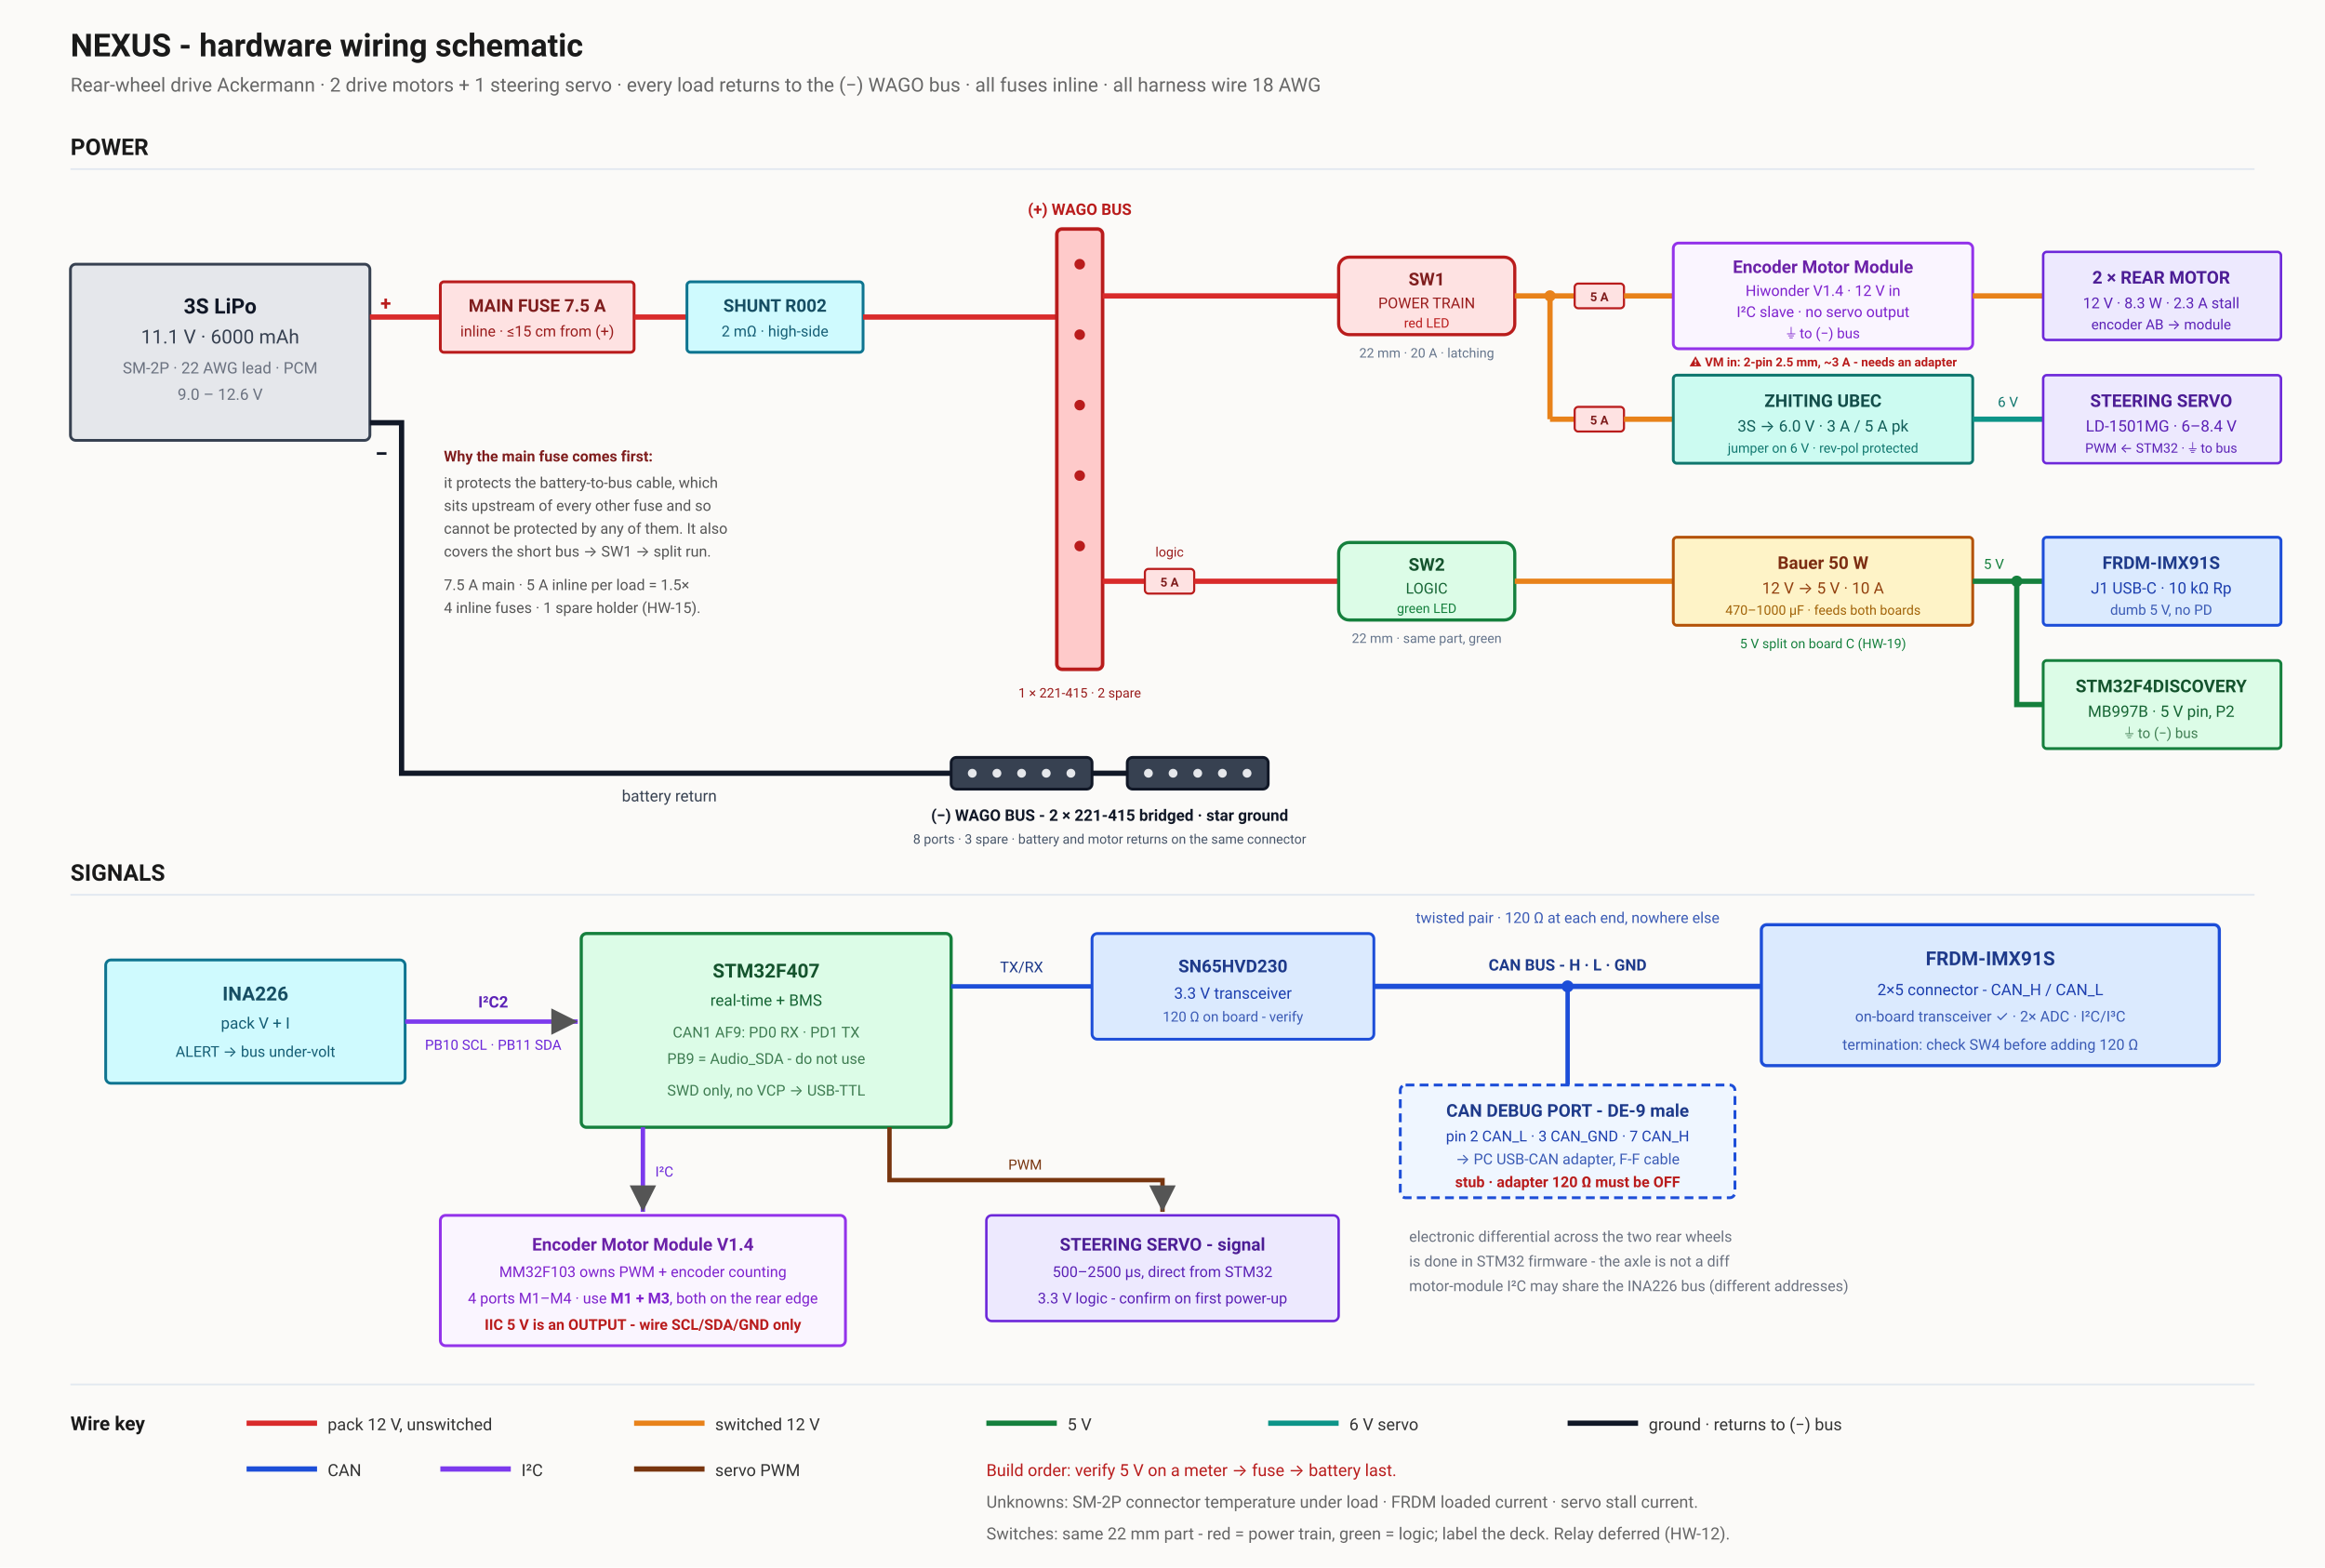
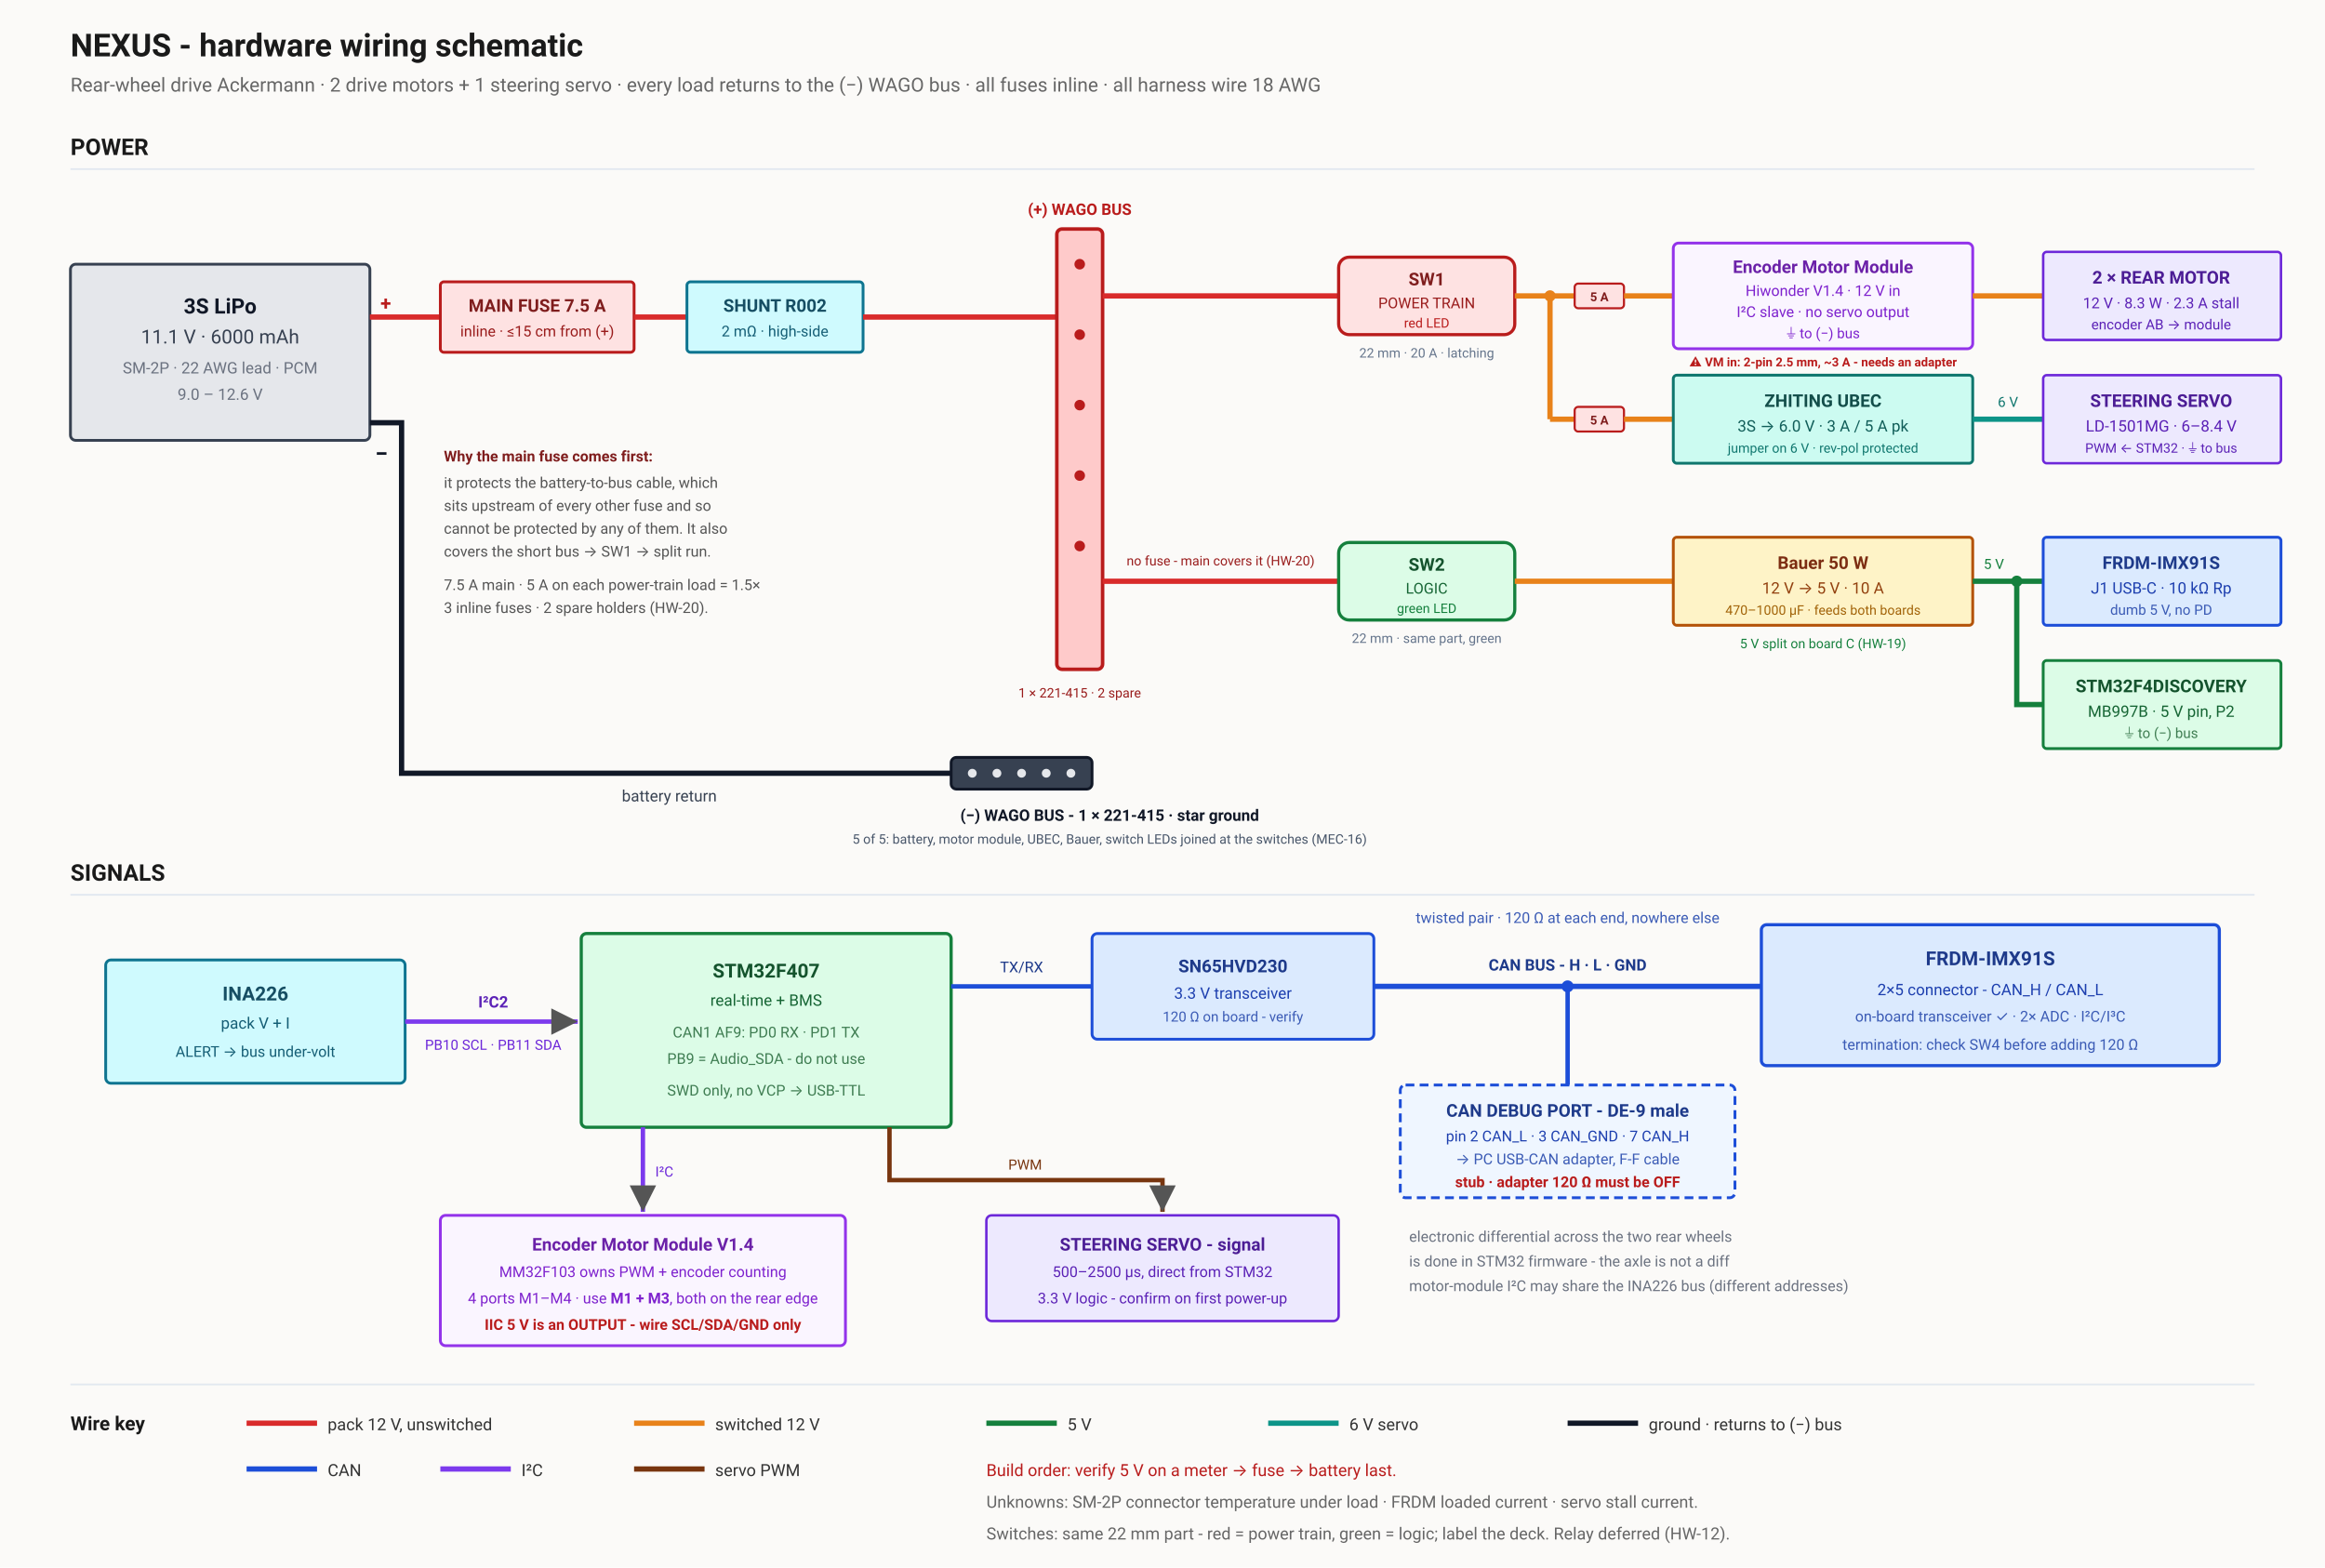
<svg xmlns="http://www.w3.org/2000/svg" width="1320" height="890" viewBox="0 0 1320 890" font-family="system-ui, -apple-system, Segoe UI, Roboto, sans-serif">
  <defs>
    <marker id="a" markerWidth="7" markerHeight="7" refX="6" refY="3" orient="auto">
      <path d="M0,0 L6,3 L0,6 z" fill="#555" />
    </marker>
  </defs>
  <rect width="1320" height="890" fill="#fbfaf8" />
  <text x="40" y="32" font-size="18" font-weight="700" fill="#1a1a1a">NEXUS - hardware wiring schematic</text>
  <text x="40" y="52" font-size="11" fill="#666">Rear-wheel drive Ackermann · 2 drive motors + 1 steering servo · every load returns to the (−) WAGO bus · all fuses inline · all harness wire 18 AWG</text>
  <text x="40" y="88" font-size="13" font-weight="700" fill="#1a1a1a">POWER</text>
  <line x1="40" y1="96" x2="1280" y2="96" stroke="#e2e8f0" />
  <rect x="40" y="150" width="170" height="100" fill="#e5e7eb" stroke="#374151" stroke-width="1.6" rx="3" />
  <text x="125" y="178" font-size="12" font-weight="700" fill="#111827" text-anchor="middle">3S LiPo</text>
  <text x="125" y="195" font-size="11" fill="#374151" text-anchor="middle">11.1 V · 6000 mAh</text>
  <text x="125" y="212" font-size="9" fill="#6b7280" text-anchor="middle">SM-2P · 22 AWG lead · PCM</text>
  <text x="125" y="227" font-size="9" fill="#6b7280" text-anchor="middle">9.0 – 12.6 V</text>
  <text x="216" y="176" font-size="11" font-weight="700" fill="#b91c1c">+</text>
  <text x="213" y="262" font-size="13" font-weight="700" fill="#111827">−</text>
  <line x1="210" y1="180" x2="250" y2="180" stroke="#d92b2b" stroke-width="3" />
  <rect x="250" y="160" width="110" height="40" fill="#fee2e2" stroke="#b91c1c" stroke-width="1.6" rx="2" />
  <text x="305" y="177" font-size="10" font-weight="700" fill="#7f1d1d" text-anchor="middle">MAIN FUSE 7.5 A</text>
  <text x="305" y="191" font-size="8.5" fill="#991b1b" text-anchor="middle">inline · ≤15 cm from (+)</text>
  <line x1="360" y1="180" x2="390" y2="180" stroke="#d92b2b" stroke-width="3" />
  <rect x="390" y="160" width="100" height="40" fill="#cffafe" stroke="#0e7490" stroke-width="1.6" rx="2" />
  <text x="440" y="177" font-size="10" font-weight="700" fill="#164e63" text-anchor="middle">SHUNT R002</text>
  <text x="440" y="191" font-size="8.5" fill="#155e75" text-anchor="middle">2 mΩ · high-side</text>
  <line x1="490" y1="180" x2="600" y2="180" stroke="#d92b2b" stroke-width="3" />
  <text x="613" y="122" font-size="9" font-weight="700" fill="#b91c1c" text-anchor="middle">(+) WAGO BUS</text>
  <rect x="600" y="130" width="26" height="250" fill="#fecaca" stroke="#b91c1c" stroke-width="2" rx="3" />
  <circle cx="613" cy="150" r="3" fill="#b91c1c" />
  <circle cx="613" cy="190" r="3" fill="#b91c1c" />
  <circle cx="613" cy="230" r="3" fill="#b91c1c" />
  <circle cx="613" cy="270" r="3" fill="#b91c1c" />
  <circle cx="613" cy="310" r="3" fill="#b91c1c" />
  <text x="613" y="396" font-size="7.5" fill="#991b1b" text-anchor="middle">1 × 221-415 · 2 spare</text>
  <line x1="626" y1="168" x2="760" y2="168" stroke="#d92b2b" stroke-width="3" />
-   <line x1="626" y1="330" x2="650" y2="330" stroke="#d92b2b" stroke-width="3" />
-   <rect x="650" y="323" width="28" height="14" fill="#fee2e2" stroke="#b91c1c" stroke-width="1.2" rx="2" />
-   <text x="664" y="333" font-size="7" font-weight="700" fill="#7f1d1d" text-anchor="middle">5 A</text>
-   <text x="664" y="316" font-size="7.5" fill="#991b1b" text-anchor="middle">logic</text>
-   <line x1="678" y1="330" x2="760" y2="330" stroke="#d92b2b" stroke-width="3" />
+   <line x1="626" y1="330" x2="760" y2="330" stroke="#d92b2b" stroke-width="3" />
+   <text x="693" y="321" font-size="7.5" fill="#991b1b" text-anchor="middle">no fuse - main covers it (HW-20)</text>
  <rect x="540" y="430" width="80" height="18" fill="#374151" stroke="#111827" stroke-width="1.6" rx="3" />
-   <rect x="640" y="430" width="80" height="18" fill="#374151" stroke="#111827" stroke-width="1.6" rx="3" />
-   <line x1="620" y1="439" x2="640" y2="439" stroke="#111827" stroke-width="3" />
  <circle cx="552" cy="439" r="2.5" fill="#e5e7eb" />
  <circle cx="566" cy="439" r="2.5" fill="#e5e7eb" />
  <circle cx="580" cy="439" r="2.5" fill="#e5e7eb" />
  <circle cx="594" cy="439" r="2.5" fill="#e5e7eb" />
  <circle cx="608" cy="439" r="2.5" fill="#e5e7eb" />
-   <circle cx="652" cy="439" r="2.5" fill="#e5e7eb" />
-   <circle cx="666" cy="439" r="2.5" fill="#e5e7eb" />
-   <circle cx="680" cy="439" r="2.5" fill="#e5e7eb" />
-   <circle cx="694" cy="439" r="2.5" fill="#e5e7eb" />
-   <circle cx="708" cy="439" r="2.5" fill="#e5e7eb" />
-   <text x="630" y="466" font-size="9" font-weight="700" fill="#111827" text-anchor="middle">(−) WAGO BUS - 2 × 221-415 bridged · star ground</text>
-   <text x="630" y="479" font-size="7.5" fill="#475569" text-anchor="middle">8 ports · 3 spare · battery and motor returns on the same connector</text>
+   <text x="630" y="466" font-size="9" font-weight="700" fill="#111827" text-anchor="middle">(−) WAGO BUS - 1 × 221-415 · star ground</text>
+   <text x="630" y="479" font-size="7.5" fill="#475569" text-anchor="middle">5 of 5: battery, motor module, UBEC, Bauer, switch LEDs joined at the switches (MEC-16)</text>
  <path d="M210,240 L228,240 L228,439 L540,439" fill="none" stroke="#111827" stroke-width="3" />
  <text x="380" y="455" font-size="9" fill="#374151" text-anchor="middle">battery return</text>
  <text x="252" y="262" font-size="8.5" font-weight="600" fill="#7f1d1d">Why the main fuse comes first:</text>
  <text x="252" y="277" font-size="8.5" fill="#555">it protects the battery-to-bus cable, which</text>
  <text x="252" y="290" font-size="8.5" fill="#555">sits upstream of every other fuse and so</text>
  <text x="252" y="303" font-size="8.5" fill="#555">cannot be protected by any of them. It also</text>
  <text x="252" y="316" font-size="8.5" fill="#555">covers the short bus → SW1 → split run.</text>
-   <text x="252" y="335" font-size="8.5" fill="#555">7.5 A main · 5 A inline per load = 1.5×</text>
-   <text x="252" y="348" font-size="8.5" fill="#555">4 inline fuses · 1 spare holder (HW-15).</text>
+   <text x="252" y="335" font-size="8.5" fill="#555">7.5 A main · 5 A on each power-train load = 1.5×</text>
+   <text x="252" y="348" font-size="8.5" fill="#555">3 inline fuses · 2 spare holders (HW-20).</text>
  <rect x="760" y="146" width="100" height="44" fill="#fee2e2" stroke="#b91c1c" stroke-width="1.8" rx="6" />
  <text x="810" y="162" font-size="10" font-weight="700" fill="#7f1d1d" text-anchor="middle">SW1</text>
  <text x="810" y="175" font-size="8.5" fill="#991b1b" text-anchor="middle">POWER TRAIN</text>
  <text x="810" y="186" font-size="7.5" fill="#b91c1c" text-anchor="middle">red LED</text>
  <text x="810" y="203" font-size="7.5" fill="#64748b" text-anchor="middle">22 mm · 20 A · latching</text>
  <line x1="860" y1="168" x2="894" y2="168" stroke="#e8821a" stroke-width="3" />
  <circle cx="880" cy="168" r="3.2" fill="#e8821a" />
  <line x1="880" y1="168" x2="880" y2="238" stroke="#e8821a" stroke-width="3" />
  <line x1="880" y1="238" x2="894" y2="238" stroke="#e8821a" stroke-width="3" />
  <rect x="894" y="161" width="28" height="14" fill="#fee2e2" stroke="#b91c1c" stroke-width="1.2" rx="2" />
  <text x="908" y="171" font-size="7" font-weight="700" fill="#7f1d1d" text-anchor="middle">5 A</text>
  <line x1="922" y1="168" x2="950" y2="168" stroke="#e8821a" stroke-width="3" />
  <rect x="950" y="138" width="170" height="60" fill="#faf5ff" stroke="#9333ea" stroke-width="1.6" rx="3" />
  <text x="1035" y="155" font-size="10" font-weight="700" fill="#6b21a8" text-anchor="middle">Encoder Motor Module</text>
  <text x="1035" y="168" font-size="8.5" fill="#7e22ce" text-anchor="middle">Hiwonder V1.4 · 12 V in</text>
  <text x="1035" y="180" font-size="8.5" fill="#7e22ce" text-anchor="middle">I²C slave · no servo output</text>
  <text x="1035" y="208" font-size="7" font-weight="700" fill="#b91c1c" text-anchor="middle">⚠ VM in: 2-pin 2.5 mm, ~3 A - needs an adapter</text>
  <text x="1035" y="192" font-size="8" fill="#7e22ce" text-anchor="middle">⏚ to (−) bus</text>
  <line x1="1120" y1="168" x2="1160" y2="168" stroke="#e8821a" stroke-width="3" />
  <rect x="1160" y="143" width="135" height="50" fill="#ede9fe" stroke="#6d28d9" stroke-width="1.4" rx="2" />
  <text x="1227" y="161" font-size="10" font-weight="700" fill="#4c1d95" text-anchor="middle">2 × REAR MOTOR</text>
  <text x="1227" y="175" font-size="8.5" fill="#5b21b6" text-anchor="middle">12 V · 8.3 W · 2.3 A stall</text>
  <text x="1227" y="187" font-size="8" fill="#5b21b6" text-anchor="middle">encoder AB → module</text>
  <rect x="894" y="231" width="28" height="14" fill="#fee2e2" stroke="#b91c1c" stroke-width="1.2" rx="2" />
  <text x="908" y="241" font-size="7" font-weight="700" fill="#7f1d1d" text-anchor="middle">5 A</text>
  <line x1="922" y1="238" x2="950" y2="238" stroke="#e8821a" stroke-width="3" />
  <rect x="950" y="213" width="170" height="50" fill="#ccfbf1" stroke="#0f766e" stroke-width="1.6" rx="2" />
  <text x="1035" y="231" font-size="10" font-weight="700" fill="#134e4a" text-anchor="middle">ZHITING UBEC</text>
  <text x="1035" y="245" font-size="9" fill="#115e59" text-anchor="middle">3S → 6.0 V · 3 A / 5 A pk</text>
  <text x="1035" y="257" font-size="7.5" fill="#0f766e" text-anchor="middle">jumper on 6 V · rev-pol protected</text>
  <line x1="1120" y1="238" x2="1160" y2="238" stroke="#0d9488" stroke-width="3" />
  <text x="1140" y="231" font-size="8" fill="#0f766e" text-anchor="middle">6 V</text>
  <rect x="1160" y="213" width="135" height="50" fill="#ede9fe" stroke="#6d28d9" stroke-width="1.4" rx="2" />
  <text x="1227" y="231" font-size="10" font-weight="700" fill="#4c1d95" text-anchor="middle">STEERING SERVO</text>
  <text x="1227" y="245" font-size="9" fill="#5b21b6" text-anchor="middle">LD-1501MG · 6–8.4 V</text>
  <text x="1227" y="257" font-size="7.5" fill="#5b21b6" text-anchor="middle">PWM ← STM32 · ⏚ to bus</text>
  <rect x="760" y="308" width="100" height="44" fill="#dcfce7" stroke="#15803d" stroke-width="1.8" rx="6" />
  <text x="810" y="324" font-size="10" font-weight="700" fill="#14532d" text-anchor="middle">SW2</text>
  <text x="810" y="337" font-size="8.5" fill="#166534" text-anchor="middle">LOGIC</text>
  <text x="810" y="348" font-size="7.5" fill="#15803d" text-anchor="middle">green LED</text>
  <text x="810" y="365" font-size="7.5" fill="#64748b" text-anchor="middle">22 mm · same part, green</text>
  <line x1="860" y1="330" x2="950" y2="330" stroke="#e8821a" stroke-width="3" />
  <rect x="950" y="305" width="170" height="50" fill="#fef3c7" stroke="#b45309" stroke-width="1.6" rx="2" />
  <text x="1035" y="323" font-size="10" font-weight="700" fill="#7c2d12" text-anchor="middle">Bauer 50 W</text>
  <text x="1035" y="337" font-size="9" fill="#92400e" text-anchor="middle">12 V → 5 V · 10 A</text>
  <text x="1035" y="349" font-size="7.5" fill="#a16207" text-anchor="middle">470–1000 µF · feeds both boards</text>
  <line x1="1120" y1="330" x2="1160" y2="330" stroke="#15803d" stroke-width="3" />
  <circle cx="1145" cy="330" r="3.2" fill="#15803d" />
  <path d="M1145,330 L1145,400 L1160,400" fill="none" stroke="#15803d" stroke-width="3" />
  <text x="1132" y="323" font-size="8" fill="#15803d" text-anchor="middle">5 V</text>
  <text x="1035" y="368" font-size="7.5" fill="#15803d" text-anchor="middle">5 V split on board C (HW-19)</text>
  <rect x="1160" y="305" width="135" height="50" fill="#dbeafe" stroke="#1d4ed8" stroke-width="1.6" rx="2" />
  <text x="1227" y="323" font-size="10" font-weight="700" fill="#1e3a8a" text-anchor="middle">FRDM-IMX91S</text>
  <text x="1227" y="337" font-size="9" fill="#1e40af" text-anchor="middle">J1 USB-C · 10 kΩ Rp</text>
  <text x="1227" y="349" font-size="8" fill="#3b5bb5" text-anchor="middle">dumb 5 V, no PD</text>
  <rect x="1160" y="375" width="135" height="50" fill="#dcfce7" stroke="#15803d" stroke-width="1.6" rx="2" />
  <text x="1227" y="393" font-size="10" font-weight="700" fill="#14532d" text-anchor="middle">STM32F4DISCOVERY</text>
  <text x="1227" y="407" font-size="9" fill="#166534" text-anchor="middle">MB997B · 5 V pin, P2</text>
  <text x="1227" y="419" font-size="8" fill="#3f7d52" text-anchor="middle">⏚ to (−) bus</text>
  <text x="40" y="500" font-size="13" font-weight="700" fill="#1a1a1a">SIGNALS</text>
  <line x1="40" y1="508" x2="1280" y2="508" stroke="#e2e8f0" />
  <rect x="60" y="545" width="170" height="70" fill="#cffafe" stroke="#0e7490" stroke-width="1.6" rx="3" />
  <text x="145" y="568" font-size="11" font-weight="700" fill="#164e63" text-anchor="middle">INA226</text>
  <text x="145" y="584" font-size="9" fill="#155e75" text-anchor="middle">pack V + I</text>
  <text x="145" y="600" font-size="8.5" fill="#155e75" text-anchor="middle">ALERT → bus under-volt</text>
  <line x1="230" y1="580" x2="328" y2="580" stroke="#7c3aed" stroke-width="2.5" marker-end="url(#a)" />
  <text x="280" y="572" font-size="9" font-weight="600" fill="#5b21b6" text-anchor="middle">I²C2</text>
  <text x="280" y="596" font-size="8" fill="#6d28d9" text-anchor="middle">PB10 SCL · PB11 SDA</text>
  <rect x="330" y="530" width="210" height="110" fill="#dcfce7" stroke="#15803d" stroke-width="1.8" rx="3" />
  <text x="435" y="555" font-size="11" font-weight="700" fill="#14532d" text-anchor="middle">STM32F407</text>
  <text x="435" y="571" font-size="9" fill="#166534" text-anchor="middle">real-time + BMS</text>
  <text x="435" y="589" font-size="8.5" fill="#3f7d52" text-anchor="middle">CAN1 AF9: PD0 RX · PD1 TX</text>
  <text x="435" y="604" font-size="8.5" fill="#3f7d52" text-anchor="middle">PB9 = Audio_SDA - do not use</text>
  <text x="435" y="622" font-size="8.5" fill="#3f7d52" text-anchor="middle">SWD only, no VCP → USB-TTL</text>
  <line x1="540" y1="560" x2="620" y2="560" stroke="#1d4ed8" stroke-width="2.5" />
  <text x="580" y="552" font-size="8.5" fill="#1e3a8a" text-anchor="middle">TX/RX</text>
  <rect x="620" y="530" width="160" height="60" fill="#dbeafe" stroke="#1d4ed8" stroke-width="1.6" rx="3" />
  <text x="700" y="552" font-size="10" font-weight="700" fill="#1e3a8a" text-anchor="middle">SN65HVD230</text>
  <text x="700" y="567" font-size="9" fill="#1e40af" text-anchor="middle">3.3 V transceiver</text>
  <text x="700" y="580" font-size="8" fill="#3b5bb5" text-anchor="middle">120 Ω on board - verify</text>
  <line x1="780" y1="560" x2="1000" y2="560" stroke="#1d4ed8" stroke-width="3" />
  <text x="890" y="524" font-size="8.5" fill="#3b5bb5" text-anchor="middle">twisted pair · 120 Ω at each end, nowhere else</text>
  <text x="890" y="551" font-size="9" font-weight="700" fill="#1e3a8a" text-anchor="middle">CAN BUS - H · L · GND</text>
  <rect x="1000" y="525" width="260" height="80" fill="#dbeafe" stroke="#1d4ed8" stroke-width="1.8" rx="3" />
  <text x="1130" y="548" font-size="11" font-weight="700" fill="#1e3a8a" text-anchor="middle">FRDM-IMX91S</text>
  <text x="1130" y="565" font-size="9" fill="#1e40af" text-anchor="middle">2×5 connector - CAN_H / CAN_L</text>
  <text x="1130" y="580" font-size="8.5" fill="#3b5bb5" text-anchor="middle">on-board transceiver ✓ · 2× ADC · I²C/I³C</text>
  <text x="1130" y="596" font-size="8.5" fill="#3b5bb5" text-anchor="middle">termination: check SW4 before adding 120 Ω</text>
  <circle cx="890" cy="560" r="3.4" fill="#1d4ed8" />
  <line x1="890" y1="560" x2="890" y2="616" stroke="#1d4ed8" stroke-width="2.5" />
  <rect x="795" y="616" width="190" height="64" fill="#eff6ff" stroke="#1d4ed8" stroke-width="1.6" stroke-dasharray="5,3" rx="3" />
  <text x="890" y="634" font-size="10" font-weight="700" fill="#1e3a8a" text-anchor="middle">CAN DEBUG PORT - DE-9 male</text>
  <text x="890" y="648" font-size="8.5" fill="#1e40af" text-anchor="middle">pin 2 CAN_L · 3 CAN_GND · 7 CAN_H</text>
  <text x="890" y="661" font-size="8.5" fill="#3b5bb5" text-anchor="middle">→ PC USB-CAN adapter, F-F cable</text>
  <text x="890" y="674" font-size="8.5" font-weight="700" fill="#b91c1c" text-anchor="middle">stub · adapter 120 Ω must be OFF</text>
  <line x1="365" y1="640" x2="365" y2="688" stroke="#7c3aed" stroke-width="2.5" marker-end="url(#a)" />
  <text x="372" y="668" font-size="8" fill="#6d28d9">I²C</text>
  <rect x="250" y="690" width="230" height="74" fill="#faf5ff" stroke="#9333ea" stroke-width="1.6" rx="3" />
  <text x="365" y="710" font-size="10" font-weight="700" fill="#6b21a8" text-anchor="middle">Encoder Motor Module V1.4</text>
  <text x="365" y="725" font-size="8.5" fill="#7e22ce" text-anchor="middle">MM32F103 owns PWM + encoder counting</text>
  <text x="365" y="740" font-size="8.5" fill="#7e22ce" text-anchor="middle">4 ports M1–M4 · use <tspan font-weight="700">M1 + M3</tspan>, both on the rear edge</text>
  <text x="365" y="755" font-size="8.5" font-weight="700" fill="#b91c1c" text-anchor="middle">IIC 5 V is an OUTPUT - wire SCL/SDA/GND only</text>
  <path d="M505,640 L505,670 L660,670 L660,688" fill="none" stroke="#78350f" stroke-width="2.5" marker-end="url(#a)" />
  <text x="582" y="664" font-size="8" fill="#78350f" text-anchor="middle">PWM</text>
  <rect x="560" y="690" width="200" height="60" fill="#ede9fe" stroke="#6d28d9" stroke-width="1.4" rx="3" />
  <text x="660" y="710" font-size="10" font-weight="700" fill="#4c1d95" text-anchor="middle">STEERING SERVO - signal</text>
  <text x="660" y="725" font-size="8.5" fill="#5b21b6" text-anchor="middle">500–2500 µs, direct from STM32</text>
  <text x="660" y="740" font-size="8.5" fill="#5b21b6" text-anchor="middle">3.3 V logic - confirm on first power-up</text>
  <text x="800" y="705" font-size="8.5" fill="#6b7280">electronic differential across the two rear wheels</text>
  <text x="800" y="719" font-size="8.5" fill="#6b7280">is done in STM32 firmware - the axle is not a diff</text>
  <text x="800" y="733" font-size="8.5" fill="#6b7280">motor-module I²C may share the INA226 bus (different addresses)</text>
  <line x1="40" y1="786" x2="1280" y2="786" stroke="#e2e8f0" />
  <text x="40" y="812" font-size="11" font-weight="700" fill="#1a1a1a">Wire key</text>
  <line x1="140" y1="808" x2="180" y2="808" stroke="#d92b2b" stroke-width="3" />
  <text x="186" y="812" font-size="9.5" fill="#333">pack 12 V, unswitched</text>
  <line x1="360" y1="808" x2="400" y2="808" stroke="#e8821a" stroke-width="3" />
  <text x="406" y="812" font-size="9.5" fill="#333">switched 12 V</text>
  <line x1="560" y1="808" x2="600" y2="808" stroke="#15803d" stroke-width="3" />
  <text x="606" y="812" font-size="9.5" fill="#333">5 V</text>
  <line x1="720" y1="808" x2="760" y2="808" stroke="#0d9488" stroke-width="3" />
  <text x="766" y="812" font-size="9.5" fill="#333">6 V servo</text>
  <line x1="890" y1="808" x2="930" y2="808" stroke="#111827" stroke-width="3" />
  <text x="936" y="812" font-size="9.5" fill="#333">ground · returns to (−) bus</text>
  <line x1="140" y1="834" x2="180" y2="834" stroke="#1d4ed8" stroke-width="3" />
  <text x="186" y="838" font-size="9.5" fill="#333">CAN</text>
  <line x1="250" y1="834" x2="290" y2="834" stroke="#7c3aed" stroke-width="3" />
  <text x="296" y="838" font-size="9.5" fill="#333">I²C</text>
  <line x1="360" y1="834" x2="400" y2="834" stroke="#78350f" stroke-width="3" />
  <text x="406" y="838" font-size="9.5" fill="#333">servo PWM</text>
  <text x="560" y="838" font-size="9.5" fill="#b91c1c">Build order: verify 5 V on a meter → fuse → battery last.</text>
  <text x="560" y="856" font-size="9.5" fill="#666">Unknowns: SM-2P connector temperature under load · FRDM loaded current · servo stall current.</text>
  <text x="560" y="874" font-size="9.5" fill="#666">Switches: same 22 mm part - red = power train, green = logic; label the deck. Relay deferred (HW-12).</text>
</svg>
